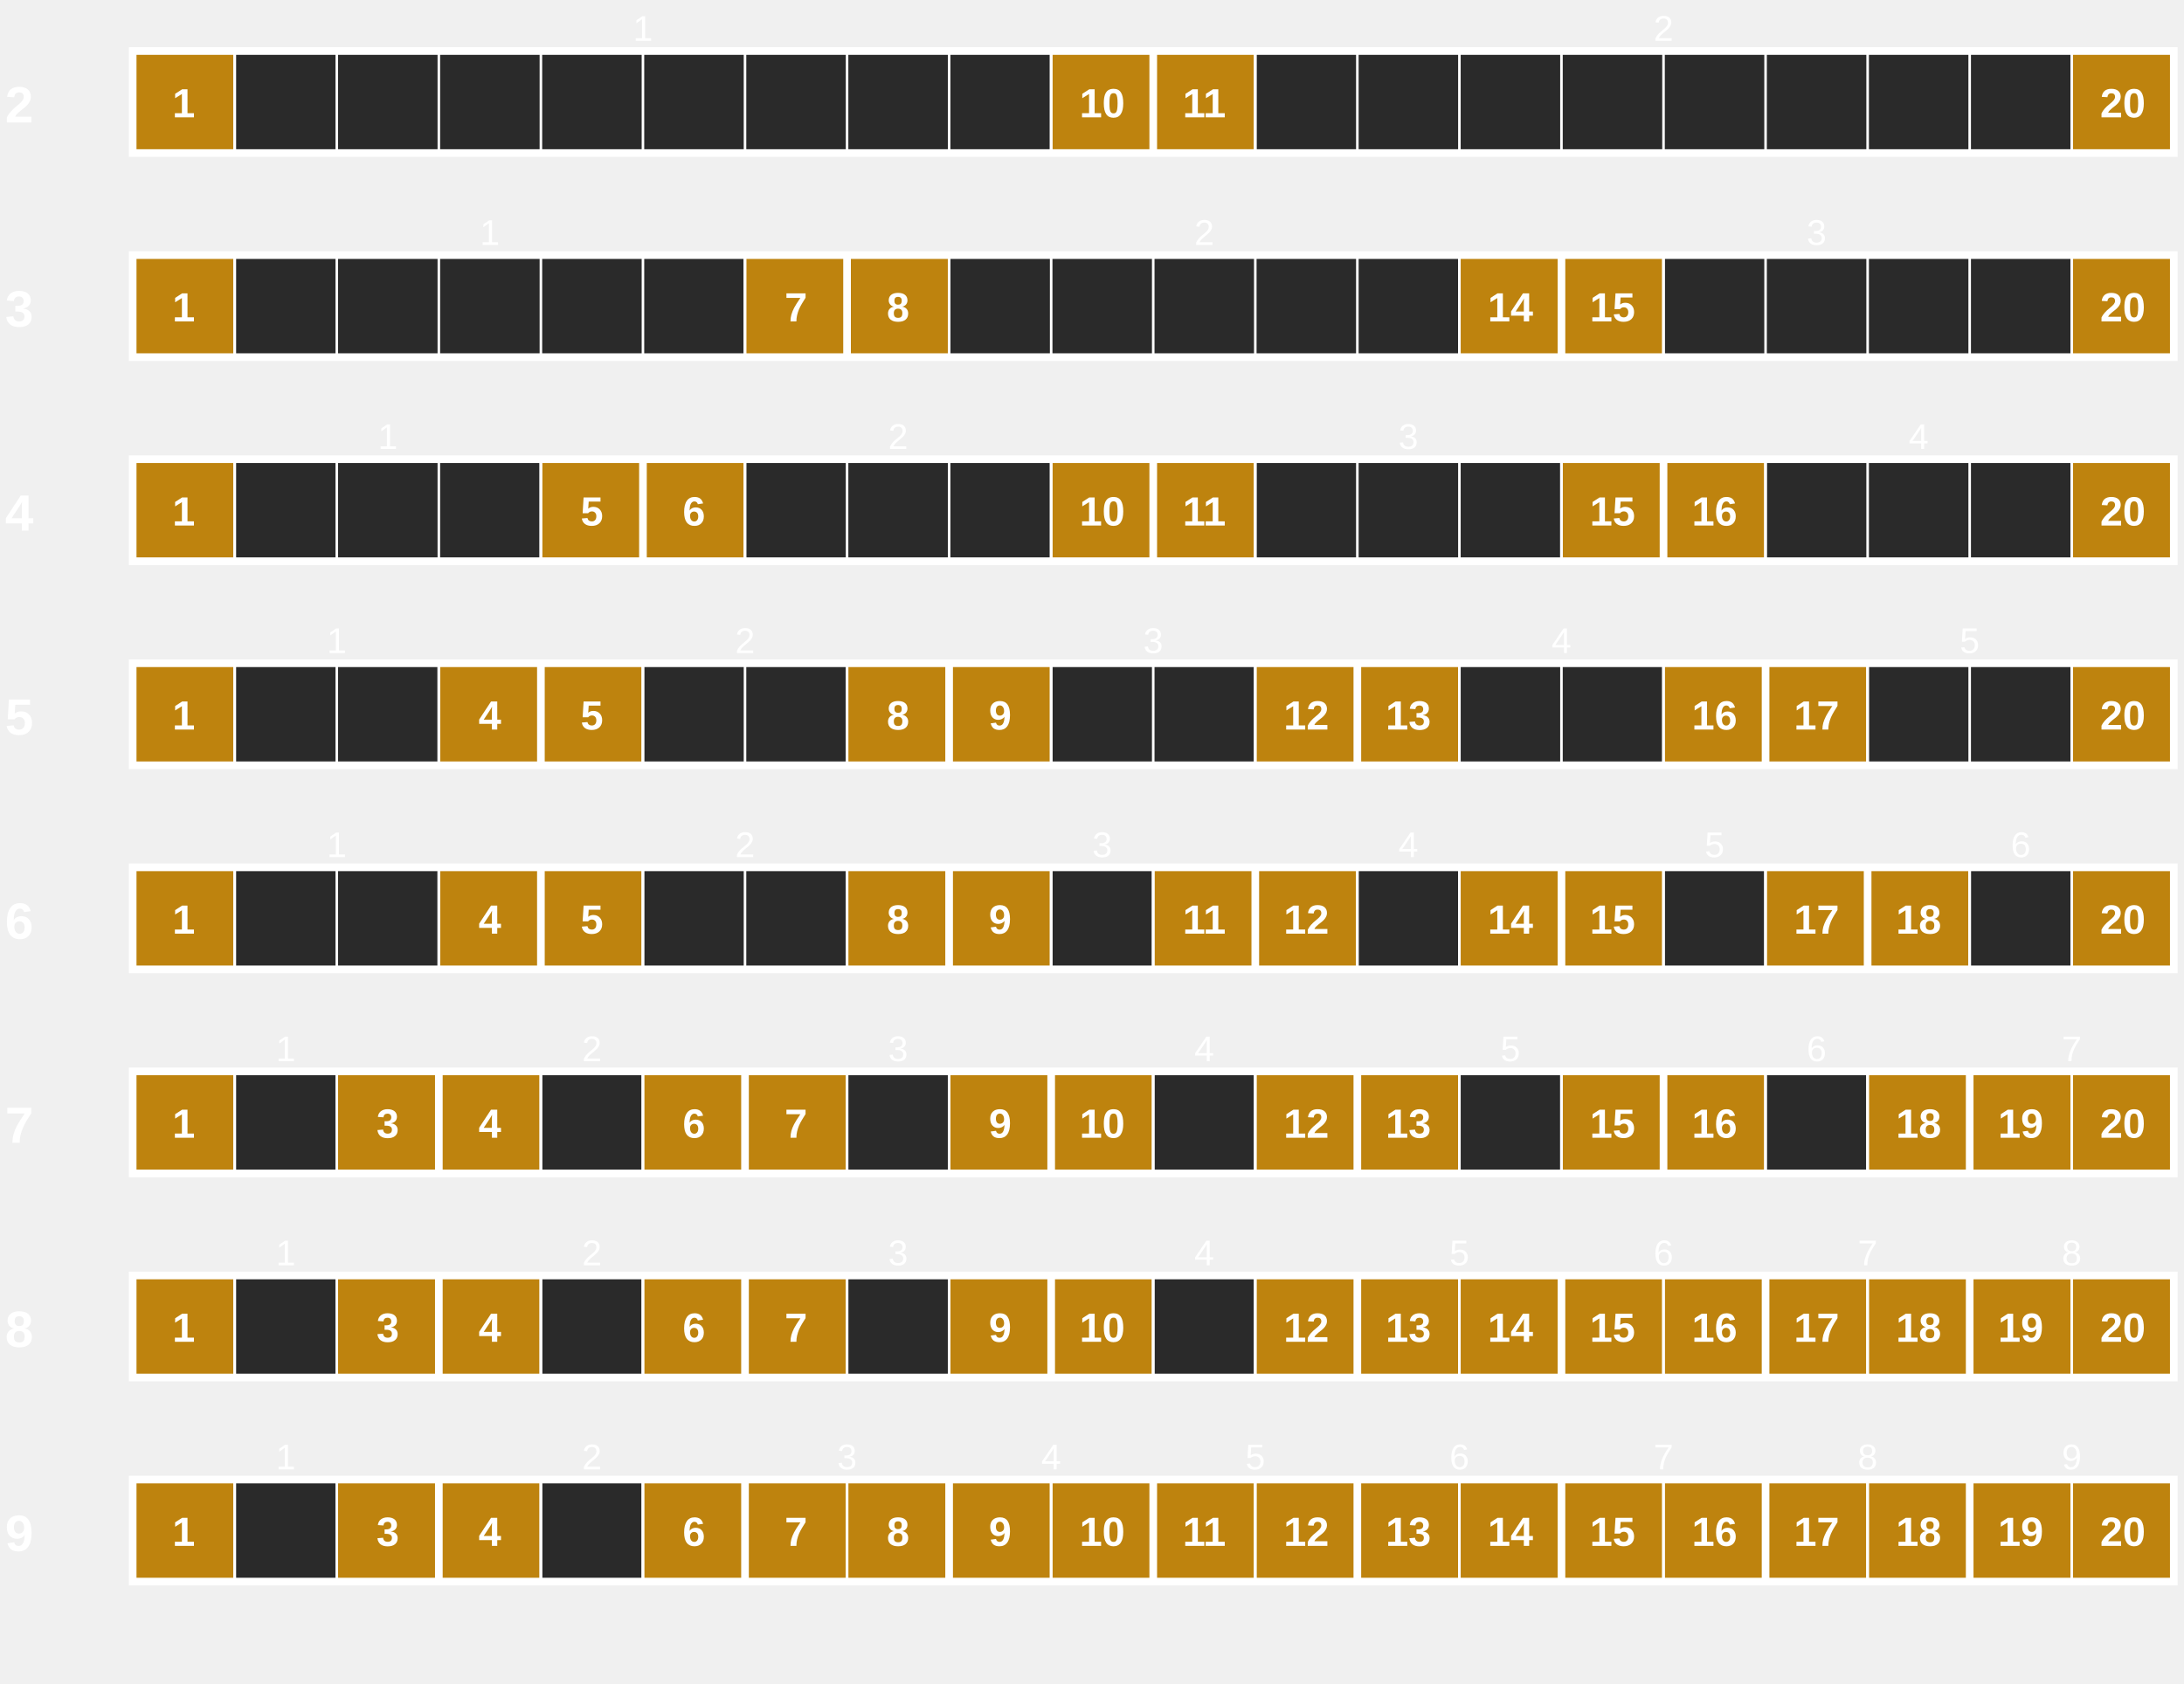
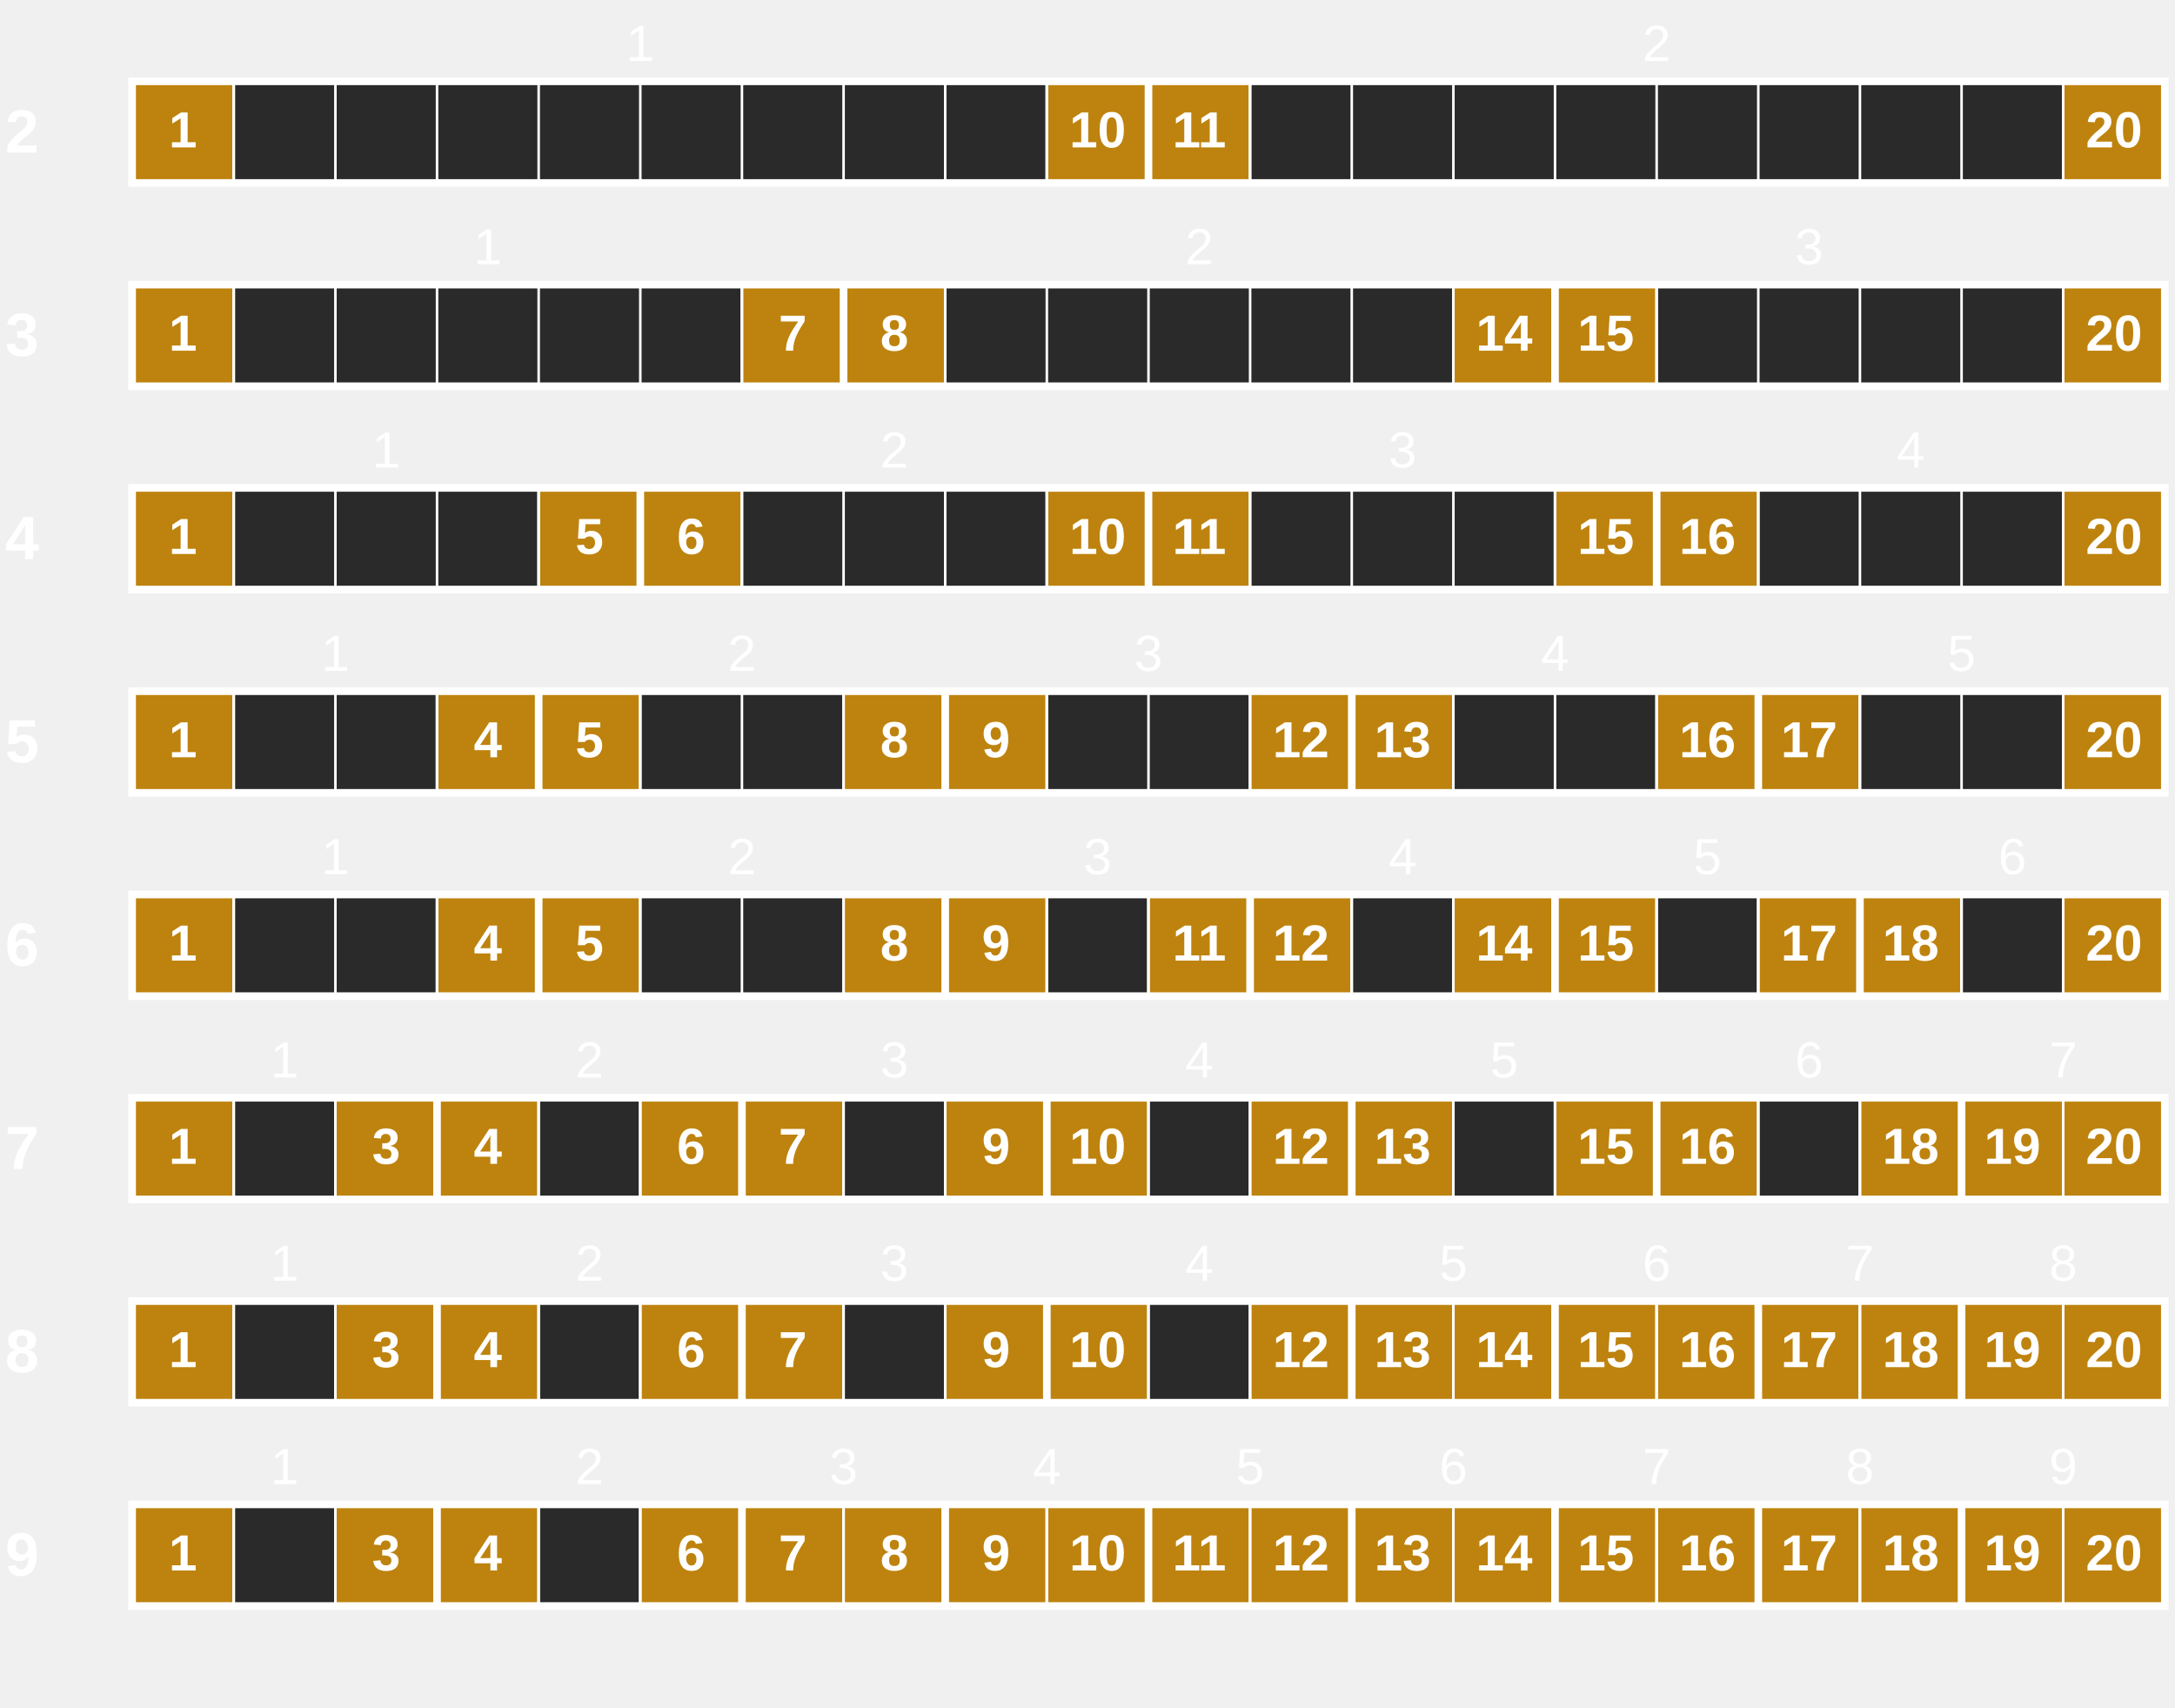
- <svg xmlns="http://www.w3.org/2000/svg" viewBox="24 0 428 330" width="428" height="330">
+ <svg xmlns="http://www.w3.org/2000/svg" viewBox="24 -6 428 336" width="428" height="336">
  <style>
    .cell { fill: #2a2a2a; stroke: #fff; stroke-width: 0.5; }
    .cell-numbered { fill: #be830e; stroke: #fff; stroke-width: 0.5; }
    .cell-dividers { stroke: #fff; stroke-width: 0.5; fill: none; }
    .group-divider { stroke: #ffffff; stroke-width: 1.5; }
    .row-border { fill: none; stroke: #ffffff; stroke-width: 1.5; }
-     .number-text { font-family: Arial, sans-serif; font-size: 8px; font-weight: 600; text-anchor: middle; fill: #fff; }
-     .label-text { font-family: Arial, sans-serif; font-size: 10px; font-weight: bold; fill: #ffffff; }
-     .group-label { font-family: Arial, sans-serif; font-size: 7px; text-anchor: middle; fill: #ffffff; }
-     .row-label { font-family: Arial, sans-serif; font-size: 10px; font-weight: bold; fill: #ffffff; }
+     .number-text { font-family: Arial, sans-serif; font-size: 10px; font-weight: 600; text-anchor: middle; fill: #fff; }
+     .label-text { font-family: Arial, sans-serif; font-size: 12px; font-weight: bold; fill: #ffffff; }
+     .group-label { font-family: Arial, sans-serif; font-size: 10px; text-anchor: middle; fill: #ffffff; }
+     .row-label { font-family: Arial, sans-serif; font-size: 12px; font-weight: bold; fill: #ffffff; }
  </style>
  <g transform="translate(50, 10)">
    <text x="-25" y="14" class="row-label">2</text>
-     <text x="100" y="-2" class="group-label">1</text>
-     <text x="300" y="-2" class="group-label">2</text>
+     <text x="100" y="-4" class="group-label">1</text>
+     <text x="300" y="-4" class="group-label">2</text>
    <rect x="0" y="0" width="20" height="20" class="cell-numbered" />
    <rect x="20" y="0" width="160" height="20" class="cell" />
    <rect x="180" y="0" width="20" height="20" class="cell-numbered" />
    <rect x="200" y="0" width="20" height="20" class="cell-numbered" />
    <rect x="220" y="0" width="160" height="20" class="cell" />
    <rect x="380" y="0" width="20" height="20" class="cell-numbered" />
    <path d="M 20,0 v20 M 40,0 v20 M 60,0 v20 M 80,0 v20 M 100,0 v20 M 120,0 v20 M 140,0 v20 M 160,0 v20 M 180,0 v20 M 220,0 v20 M 240,0 v20 M 260,0 v20 M 280,0 v20 M 300,0 v20 M 320,0 v20 M 340,0 v20 M 360,0 v20 M 380,0 v20" class="cell-dividers" />
    <line x1="200" y1="0" x2="200" y2="20" class="group-divider" />
    <rect x="0" y="0" width="400" height="20" class="row-border" />
    <text x="10" y="13" class="number-text">1</text>
    <text x="190" y="13" class="number-text">10</text>
    <text x="210" y="13" class="number-text">11</text>
    <text x="390" y="13" class="number-text">20</text>
  </g>
  <g transform="translate(50, 50)">
    <text x="-25" y="14" class="row-label">3</text>
-     <text x="70" y="-2" class="group-label">1</text>
-     <text x="210" y="-2" class="group-label">2</text>
-     <text x="330" y="-2" class="group-label">3</text>
+     <text x="70" y="-4" class="group-label">1</text>
+     <text x="210" y="-4" class="group-label">2</text>
+     <text x="330" y="-4" class="group-label">3</text>
    <rect x="0" y="0" width="20" height="20" class="cell-numbered" />
    <rect x="20" y="0" width="100" height="20" class="cell" />
    <rect x="120" y="0" width="20" height="20" class="cell-numbered" />
    <rect x="140" y="0" width="20" height="20" class="cell-numbered" />
    <rect x="160" y="0" width="100" height="20" class="cell" />
    <rect x="260" y="0" width="20" height="20" class="cell-numbered" />
    <rect x="280" y="0" width="20" height="20" class="cell-numbered" />
    <rect x="300" y="0" width="80" height="20" class="cell" />
    <rect x="380" y="0" width="20" height="20" class="cell-numbered" />
    <path d="M 20,0 v20 M 40,0 v20 M 60,0 v20 M 80,0 v20 M 100,0 v20 M 120,0 v20 M 160,0 v20 M 180,0 v20 M 200,0 v20 M 220,0 v20 M 240,0 v20 M 260,0 v20 M 300,0 v20 M 320,0 v20 M 340,0 v20 M 360,0 v20 M 380,0 v20" class="cell-dividers" />
    <line x1="140" y1="0" x2="140" y2="20" class="group-divider" />
    <line x1="280" y1="0" x2="280" y2="20" class="group-divider" />
    <rect x="0" y="0" width="400" height="20" class="row-border" />
    <text x="10" y="13" class="number-text">1</text>
    <text x="130" y="13" class="number-text">7</text>
    <text x="150" y="13" class="number-text">8</text>
    <text x="270" y="13" class="number-text">14</text>
    <text x="290" y="13" class="number-text">15</text>
    <text x="390" y="13" class="number-text">20</text>
  </g>
  <g transform="translate(50, 90)">
    <text x="-25" y="14" class="row-label">4</text>
-     <text x="50" y="-2" class="group-label">1</text>
-     <text x="150" y="-2" class="group-label">2</text>
-     <text x="250" y="-2" class="group-label">3</text>
-     <text x="350" y="-2" class="group-label">4</text>
+     <text x="50" y="-4" class="group-label">1</text>
+     <text x="150" y="-4" class="group-label">2</text>
+     <text x="250" y="-4" class="group-label">3</text>
+     <text x="350" y="-4" class="group-label">4</text>
    <rect x="0" y="0" width="20" height="20" class="cell-numbered" />
    <rect x="20" y="0" width="60" height="20" class="cell" />
    <rect x="80" y="0" width="20" height="20" class="cell-numbered" />
    <rect x="100" y="0" width="20" height="20" class="cell-numbered" />
    <rect x="120" y="0" width="60" height="20" class="cell" />
    <rect x="180" y="0" width="20" height="20" class="cell-numbered" />
    <rect x="200" y="0" width="20" height="20" class="cell-numbered" />
    <rect x="220" y="0" width="60" height="20" class="cell" />
    <rect x="280" y="0" width="20" height="20" class="cell-numbered" />
    <rect x="300" y="0" width="20" height="20" class="cell-numbered" />
    <rect x="320" y="0" width="60" height="20" class="cell" />
    <rect x="380" y="0" width="20" height="20" class="cell-numbered" />
    <path d="M 20,0 v20 M 40,0 v20 M 60,0 v20 M 80,0 v20 M 120,0 v20 M 140,0 v20 M 160,0 v20 M 180,0 v20 M 220,0 v20 M 240,0 v20 M 260,0 v20 M 280,0 v20 M 320,0 v20 M 340,0 v20 M 360,0 v20 M 380,0 v20" class="cell-dividers" />
    <line x1="100" y1="0" x2="100" y2="20" class="group-divider" />
    <line x1="200" y1="0" x2="200" y2="20" class="group-divider" />
    <line x1="300" y1="0" x2="300" y2="20" class="group-divider" />
    <rect x="0" y="0" width="400" height="20" class="row-border" />
    <text x="10" y="13" class="number-text">1</text>
    <text x="90" y="13" class="number-text">5</text>
    <text x="110" y="13" class="number-text">6</text>
    <text x="190" y="13" class="number-text">10</text>
    <text x="210" y="13" class="number-text">11</text>
    <text x="290" y="13" class="number-text">15</text>
    <text x="310" y="13" class="number-text">16</text>
    <text x="390" y="13" class="number-text">20</text>
  </g>
  <g transform="translate(50, 130)">
    <text x="-25" y="14" class="row-label">5</text>
-     <text x="40" y="-2" class="group-label">1</text>
-     <text x="120" y="-2" class="group-label">2</text>
-     <text x="200" y="-2" class="group-label">3</text>
-     <text x="280" y="-2" class="group-label">4</text>
-     <text x="360" y="-2" class="group-label">5</text>
+     <text x="40" y="-4" class="group-label">1</text>
+     <text x="120" y="-4" class="group-label">2</text>
+     <text x="200" y="-4" class="group-label">3</text>
+     <text x="280" y="-4" class="group-label">4</text>
+     <text x="360" y="-4" class="group-label">5</text>
    <rect x="0" y="0" width="20" height="20" class="cell-numbered" />
    <rect x="20" y="0" width="40" height="20" class="cell" />
    <rect x="60" y="0" width="20" height="20" class="cell-numbered" />
    <rect x="80" y="0" width="20" height="20" class="cell-numbered" />
    <rect x="100" y="0" width="40" height="20" class="cell" />
    <rect x="140" y="0" width="20" height="20" class="cell-numbered" />
    <rect x="160" y="0" width="20" height="20" class="cell-numbered" />
    <rect x="180" y="0" width="40" height="20" class="cell" />
    <rect x="220" y="0" width="20" height="20" class="cell-numbered" />
    <rect x="240" y="0" width="20" height="20" class="cell-numbered" />
    <rect x="260" y="0" width="40" height="20" class="cell" />
    <rect x="300" y="0" width="20" height="20" class="cell-numbered" />
    <rect x="320" y="0" width="20" height="20" class="cell-numbered" />
    <rect x="340" y="0" width="40" height="20" class="cell" />
    <rect x="380" y="0" width="20" height="20" class="cell-numbered" />
    <path d="M 20,0 v20 M 40,0 v20 M 60,0 v20 M 100,0 v20 M 120,0 v20 M 140,0 v20 M 180,0 v20 M 200,0 v20 M 220,0 v20 M 260,0 v20 M 280,0 v20 M 300,0 v20 M 340,0 v20 M 360,0 v20 M 380,0 v20" class="cell-dividers" />
    <line x1="80" y1="0" x2="80" y2="20" class="group-divider" />
    <line x1="160" y1="0" x2="160" y2="20" class="group-divider" />
    <line x1="240" y1="0" x2="240" y2="20" class="group-divider" />
    <line x1="320" y1="0" x2="320" y2="20" class="group-divider" />
    <rect x="0" y="0" width="400" height="20" class="row-border" />
    <text x="10" y="13" class="number-text">1</text>
    <text x="70" y="13" class="number-text">4</text>
    <text x="90" y="13" class="number-text">5</text>
    <text x="150" y="13" class="number-text">8</text>
    <text x="170" y="13" class="number-text">9</text>
    <text x="230" y="13" class="number-text">12</text>
    <text x="250" y="13" class="number-text">13</text>
    <text x="310" y="13" class="number-text">16</text>
    <text x="330" y="13" class="number-text">17</text>
    <text x="390" y="13" class="number-text">20</text>
  </g>
  <g transform="translate(50, 170)">
    <text x="-25" y="14" class="row-label">6</text>
-     <text x="40" y="-2" class="group-label">1</text>
-     <text x="120" y="-2" class="group-label">2</text>
-     <text x="190" y="-2" class="group-label">3</text>
-     <text x="250" y="-2" class="group-label">4</text>
-     <text x="310" y="-2" class="group-label">5</text>
-     <text x="370" y="-2" class="group-label">6</text>
+     <text x="40" y="-4" class="group-label">1</text>
+     <text x="120" y="-4" class="group-label">2</text>
+     <text x="190" y="-4" class="group-label">3</text>
+     <text x="250" y="-4" class="group-label">4</text>
+     <text x="310" y="-4" class="group-label">5</text>
+     <text x="370" y="-4" class="group-label">6</text>
    <rect x="0" y="0" width="20" height="20" class="cell-numbered" />
    <rect x="20" y="0" width="40" height="20" class="cell" />
    <rect x="60" y="0" width="20" height="20" class="cell-numbered" />
    <rect x="80" y="0" width="20" height="20" class="cell-numbered" />
    <rect x="100" y="0" width="40" height="20" class="cell" />
    <rect x="140" y="0" width="20" height="20" class="cell-numbered" />
    <rect x="160" y="0" width="20" height="20" class="cell-numbered" />
    <rect x="180" y="0" width="20" height="20" class="cell" />
    <rect x="200" y="0" width="20" height="20" class="cell-numbered" />
    <rect x="220" y="0" width="20" height="20" class="cell-numbered" />
    <rect x="240" y="0" width="20" height="20" class="cell" />
    <rect x="260" y="0" width="20" height="20" class="cell-numbered" />
    <rect x="280" y="0" width="20" height="20" class="cell-numbered" />
    <rect x="300" y="0" width="20" height="20" class="cell" />
    <rect x="320" y="0" width="20" height="20" class="cell-numbered" />
    <rect x="340" y="0" width="20" height="20" class="cell-numbered" />
    <rect x="360" y="0" width="20" height="20" class="cell" />
    <rect x="380" y="0" width="20" height="20" class="cell-numbered" />
    <path d="M 20,0 v20 M 40,0 v20 M 60,0 v20 M 100,0 v20 M 120,0 v20 M 140,0 v20 M 180,0 v20 M 200,0 v20 M 240,0 v20 M 260,0 v20 M 300,0 v20 M 320,0 v20 M 360,0 v20 M 380,0 v20" class="cell-dividers" />
    <line x1="80" y1="0" x2="80" y2="20" class="group-divider" />
    <line x1="160" y1="0" x2="160" y2="20" class="group-divider" />
    <line x1="220" y1="0" x2="220" y2="20" class="group-divider" />
    <line x1="280" y1="0" x2="280" y2="20" class="group-divider" />
    <line x1="340" y1="0" x2="340" y2="20" class="group-divider" />
    <rect x="0" y="0" width="400" height="20" class="row-border" />
    <text x="10" y="13" class="number-text">1</text>
    <text x="70" y="13" class="number-text">4</text>
    <text x="90" y="13" class="number-text">5</text>
    <text x="150" y="13" class="number-text">8</text>
    <text x="170" y="13" class="number-text">9</text>
    <text x="210" y="13" class="number-text">11</text>
    <text x="230" y="13" class="number-text">12</text>
    <text x="270" y="13" class="number-text">14</text>
    <text x="290" y="13" class="number-text">15</text>
    <text x="330" y="13" class="number-text">17</text>
    <text x="350" y="13" class="number-text">18</text>
    <text x="390" y="13" class="number-text">20</text>
  </g>
  <g transform="translate(50, 210)">
    <text x="-25" y="14" class="row-label">7</text>
-     <text x="30" y="-2" class="group-label">1</text>
-     <text x="90" y="-2" class="group-label">2</text>
-     <text x="150" y="-2" class="group-label">3</text>
-     <text x="210" y="-2" class="group-label">4</text>
-     <text x="270" y="-2" class="group-label">5</text>
-     <text x="330" y="-2" class="group-label">6</text>
-     <text x="380" y="-2" class="group-label">7</text>
+     <text x="30" y="-4" class="group-label">1</text>
+     <text x="90" y="-4" class="group-label">2</text>
+     <text x="150" y="-4" class="group-label">3</text>
+     <text x="210" y="-4" class="group-label">4</text>
+     <text x="270" y="-4" class="group-label">5</text>
+     <text x="330" y="-4" class="group-label">6</text>
+     <text x="380" y="-4" class="group-label">7</text>
    <rect x="0" y="0" width="20" height="20" class="cell-numbered" />
    <rect x="20" y="0" width="20" height="20" class="cell" />
    <rect x="40" y="0" width="20" height="20" class="cell-numbered" />
    <rect x="60" y="0" width="20" height="20" class="cell-numbered" />
    <rect x="80" y="0" width="20" height="20" class="cell" />
    <rect x="100" y="0" width="20" height="20" class="cell-numbered" />
    <rect x="120" y="0" width="20" height="20" class="cell-numbered" />
    <rect x="140" y="0" width="20" height="20" class="cell" />
    <rect x="160" y="0" width="20" height="20" class="cell-numbered" />
    <rect x="180" y="0" width="20" height="20" class="cell-numbered" />
    <rect x="200" y="0" width="20" height="20" class="cell" />
    <rect x="220" y="0" width="20" height="20" class="cell-numbered" />
    <rect x="240" y="0" width="20" height="20" class="cell-numbered" />
    <rect x="260" y="0" width="20" height="20" class="cell" />
    <rect x="280" y="0" width="20" height="20" class="cell-numbered" />
    <rect x="300" y="0" width="20" height="20" class="cell-numbered" />
    <rect x="320" y="0" width="20" height="20" class="cell" />
    <rect x="340" y="0" width="20" height="20" class="cell-numbered" />
    <rect x="360" y="0" width="20" height="20" class="cell-numbered" />
    <rect x="380" y="0" width="20" height="20" class="cell-numbered" />
    <path d="M 20,0 v20 M 40,0 v20 M 80,0 v20 M 100,0 v20 M 140,0 v20 M 160,0 v20 M 200,0 v20 M 220,0 v20 M 260,0 v20 M 280,0 v20 M 320,0 v20 M 340,0 v20 M 380,0 v20" class="cell-dividers" />
    <line x1="60" y1="0" x2="60" y2="20" class="group-divider" />
    <line x1="120" y1="0" x2="120" y2="20" class="group-divider" />
    <line x1="180" y1="0" x2="180" y2="20" class="group-divider" />
    <line x1="240" y1="0" x2="240" y2="20" class="group-divider" />
    <line x1="300" y1="0" x2="300" y2="20" class="group-divider" />
    <line x1="360" y1="0" x2="360" y2="20" class="group-divider" />
    <rect x="0" y="0" width="400" height="20" class="row-border" />
    <text x="10" y="13" class="number-text">1</text>
    <text x="50" y="13" class="number-text">3</text>
    <text x="70" y="13" class="number-text">4</text>
    <text x="110" y="13" class="number-text">6</text>
    <text x="130" y="13" class="number-text">7</text>
    <text x="170" y="13" class="number-text">9</text>
    <text x="190" y="13" class="number-text">10</text>
    <text x="230" y="13" class="number-text">12</text>
    <text x="250" y="13" class="number-text">13</text>
    <text x="290" y="13" class="number-text">15</text>
    <text x="310" y="13" class="number-text">16</text>
    <text x="350" y="13" class="number-text">18</text>
    <text x="370" y="13" class="number-text">19</text>
    <text x="390" y="13" class="number-text">20</text>
  </g>
  <g transform="translate(50, 250)">
    <text x="-25" y="14" class="row-label">8</text>
-     <text x="30" y="-2" class="group-label">1</text>
-     <text x="90" y="-2" class="group-label">2</text>
-     <text x="150" y="-2" class="group-label">3</text>
-     <text x="210" y="-2" class="group-label">4</text>
-     <text x="260" y="-2" class="group-label">5</text>
-     <text x="300" y="-2" class="group-label">6</text>
-     <text x="340" y="-2" class="group-label">7</text>
-     <text x="380" y="-2" class="group-label">8</text>
+     <text x="30" y="-4" class="group-label">1</text>
+     <text x="90" y="-4" class="group-label">2</text>
+     <text x="150" y="-4" class="group-label">3</text>
+     <text x="210" y="-4" class="group-label">4</text>
+     <text x="260" y="-4" class="group-label">5</text>
+     <text x="300" y="-4" class="group-label">6</text>
+     <text x="340" y="-4" class="group-label">7</text>
+     <text x="380" y="-4" class="group-label">8</text>
    <rect x="0" y="0" width="20" height="20" class="cell-numbered" />
    <rect x="20" y="0" width="20" height="20" class="cell" />
    <rect x="40" y="0" width="20" height="20" class="cell-numbered" />
    <rect x="60" y="0" width="20" height="20" class="cell-numbered" />
    <rect x="80" y="0" width="20" height="20" class="cell" />
    <rect x="100" y="0" width="20" height="20" class="cell-numbered" />
    <rect x="120" y="0" width="20" height="20" class="cell-numbered" />
    <rect x="140" y="0" width="20" height="20" class="cell" />
    <rect x="160" y="0" width="20" height="20" class="cell-numbered" />
    <rect x="180" y="0" width="20" height="20" class="cell-numbered" />
    <rect x="200" y="0" width="20" height="20" class="cell" />
    <rect x="220" y="0" width="20" height="20" class="cell-numbered" />
    <rect x="240" y="0" width="20" height="20" class="cell-numbered" />
    <rect x="260" y="0" width="20" height="20" class="cell-numbered" />
    <rect x="280" y="0" width="20" height="20" class="cell-numbered" />
    <rect x="300" y="0" width="20" height="20" class="cell-numbered" />
    <rect x="320" y="0" width="20" height="20" class="cell-numbered" />
    <rect x="340" y="0" width="20" height="20" class="cell-numbered" />
    <rect x="360" y="0" width="20" height="20" class="cell-numbered" />
    <rect x="380" y="0" width="20" height="20" class="cell-numbered" />
    <path d="M 20,0 v20 M 40,0 v20 M 80,0 v20 M 100,0 v20 M 140,0 v20 M 160,0 v20 M 200,0 v20 M 220,0 v20 M 260,0 v20 M 300,0 v20 M 340,0 v20 M 380,0 v20" class="cell-dividers" />
    <line x1="60" y1="0" x2="60" y2="20" class="group-divider" />
    <line x1="120" y1="0" x2="120" y2="20" class="group-divider" />
    <line x1="180" y1="0" x2="180" y2="20" class="group-divider" />
    <line x1="240" y1="0" x2="240" y2="20" class="group-divider" />
    <line x1="280" y1="0" x2="280" y2="20" class="group-divider" />
    <line x1="320" y1="0" x2="320" y2="20" class="group-divider" />
    <line x1="360" y1="0" x2="360" y2="20" class="group-divider" />
    <rect x="0" y="0" width="400" height="20" class="row-border" />
    <text x="10" y="13" class="number-text">1</text>
    <text x="50" y="13" class="number-text">3</text>
    <text x="70" y="13" class="number-text">4</text>
    <text x="110" y="13" class="number-text">6</text>
    <text x="130" y="13" class="number-text">7</text>
    <text x="170" y="13" class="number-text">9</text>
    <text x="190" y="13" class="number-text">10</text>
    <text x="230" y="13" class="number-text">12</text>
    <text x="250" y="13" class="number-text">13</text>
    <text x="270" y="13" class="number-text">14</text>
    <text x="290" y="13" class="number-text">15</text>
    <text x="310" y="13" class="number-text">16</text>
    <text x="330" y="13" class="number-text">17</text>
    <text x="350" y="13" class="number-text">18</text>
    <text x="370" y="13" class="number-text">19</text>
    <text x="390" y="13" class="number-text">20</text>
  </g>
  <g transform="translate(50, 290)">
    <text x="-25" y="14" class="row-label">9</text>
-     <text x="30" y="-2" class="group-label">1</text>
-     <text x="90" y="-2" class="group-label">2</text>
-     <text x="140" y="-2" class="group-label">3</text>
-     <text x="180" y="-2" class="group-label">4</text>
-     <text x="220" y="-2" class="group-label">5</text>
-     <text x="260" y="-2" class="group-label">6</text>
-     <text x="300" y="-2" class="group-label">7</text>
-     <text x="340" y="-2" class="group-label">8</text>
-     <text x="380" y="-2" class="group-label">9</text>
+     <text x="30" y="-4" class="group-label">1</text>
+     <text x="90" y="-4" class="group-label">2</text>
+     <text x="140" y="-4" class="group-label">3</text>
+     <text x="180" y="-4" class="group-label">4</text>
+     <text x="220" y="-4" class="group-label">5</text>
+     <text x="260" y="-4" class="group-label">6</text>
+     <text x="300" y="-4" class="group-label">7</text>
+     <text x="340" y="-4" class="group-label">8</text>
+     <text x="380" y="-4" class="group-label">9</text>
    <rect x="0" y="0" width="20" height="20" class="cell-numbered" />
    <rect x="20" y="0" width="20" height="20" class="cell" />
    <rect x="40" y="0" width="20" height="20" class="cell-numbered" />
    <rect x="60" y="0" width="20" height="20" class="cell-numbered" />
    <rect x="80" y="0" width="20" height="20" class="cell" />
    <rect x="100" y="0" width="20" height="20" class="cell-numbered" />
    <rect x="120" y="0" width="20" height="20" class="cell-numbered" />
    <rect x="140" y="0" width="20" height="20" class="cell-numbered" />
    <rect x="160" y="0" width="20" height="20" class="cell-numbered" />
    <rect x="180" y="0" width="20" height="20" class="cell-numbered" />
    <rect x="200" y="0" width="20" height="20" class="cell-numbered" />
    <rect x="220" y="0" width="20" height="20" class="cell-numbered" />
    <rect x="240" y="0" width="20" height="20" class="cell-numbered" />
    <rect x="260" y="0" width="20" height="20" class="cell-numbered" />
    <rect x="280" y="0" width="20" height="20" class="cell-numbered" />
    <rect x="300" y="0" width="20" height="20" class="cell-numbered" />
    <rect x="320" y="0" width="20" height="20" class="cell-numbered" />
    <rect x="340" y="0" width="20" height="20" class="cell-numbered" />
    <rect x="360" y="0" width="20" height="20" class="cell-numbered" />
    <rect x="380" y="0" width="20" height="20" class="cell-numbered" />
    <path d="M 20,0 v20 M 40,0 v20 M 80,0 v20 M 100,0 v20 M 140,0 v20 M 180,0 v20 M 220,0 v20 M 260,0 v20 M 300,0 v20 M 340,0 v20 M 380,0 v20" class="cell-dividers" />
    <line x1="60" y1="0" x2="60" y2="20" class="group-divider" />
    <line x1="120" y1="0" x2="120" y2="20" class="group-divider" />
    <line x1="160" y1="0" x2="160" y2="20" class="group-divider" />
    <line x1="200" y1="0" x2="200" y2="20" class="group-divider" />
    <line x1="240" y1="0" x2="240" y2="20" class="group-divider" />
    <line x1="280" y1="0" x2="280" y2="20" class="group-divider" />
    <line x1="320" y1="0" x2="320" y2="20" class="group-divider" />
    <line x1="360" y1="0" x2="360" y2="20" class="group-divider" />
    <rect x="0" y="0" width="400" height="20" class="row-border" />
    <text x="10" y="13" class="number-text">1</text>
    <text x="50" y="13" class="number-text">3</text>
    <text x="70" y="13" class="number-text">4</text>
    <text x="110" y="13" class="number-text">6</text>
    <text x="130" y="13" class="number-text">7</text>
    <text x="150" y="13" class="number-text">8</text>
    <text x="170" y="13" class="number-text">9</text>
    <text x="190" y="13" class="number-text">10</text>
    <text x="210" y="13" class="number-text">11</text>
    <text x="230" y="13" class="number-text">12</text>
    <text x="250" y="13" class="number-text">13</text>
    <text x="270" y="13" class="number-text">14</text>
    <text x="290" y="13" class="number-text">15</text>
    <text x="310" y="13" class="number-text">16</text>
    <text x="330" y="13" class="number-text">17</text>
    <text x="350" y="13" class="number-text">18</text>
    <text x="370" y="13" class="number-text">19</text>
    <text x="390" y="13" class="number-text">20</text>
  </g>
</svg>
